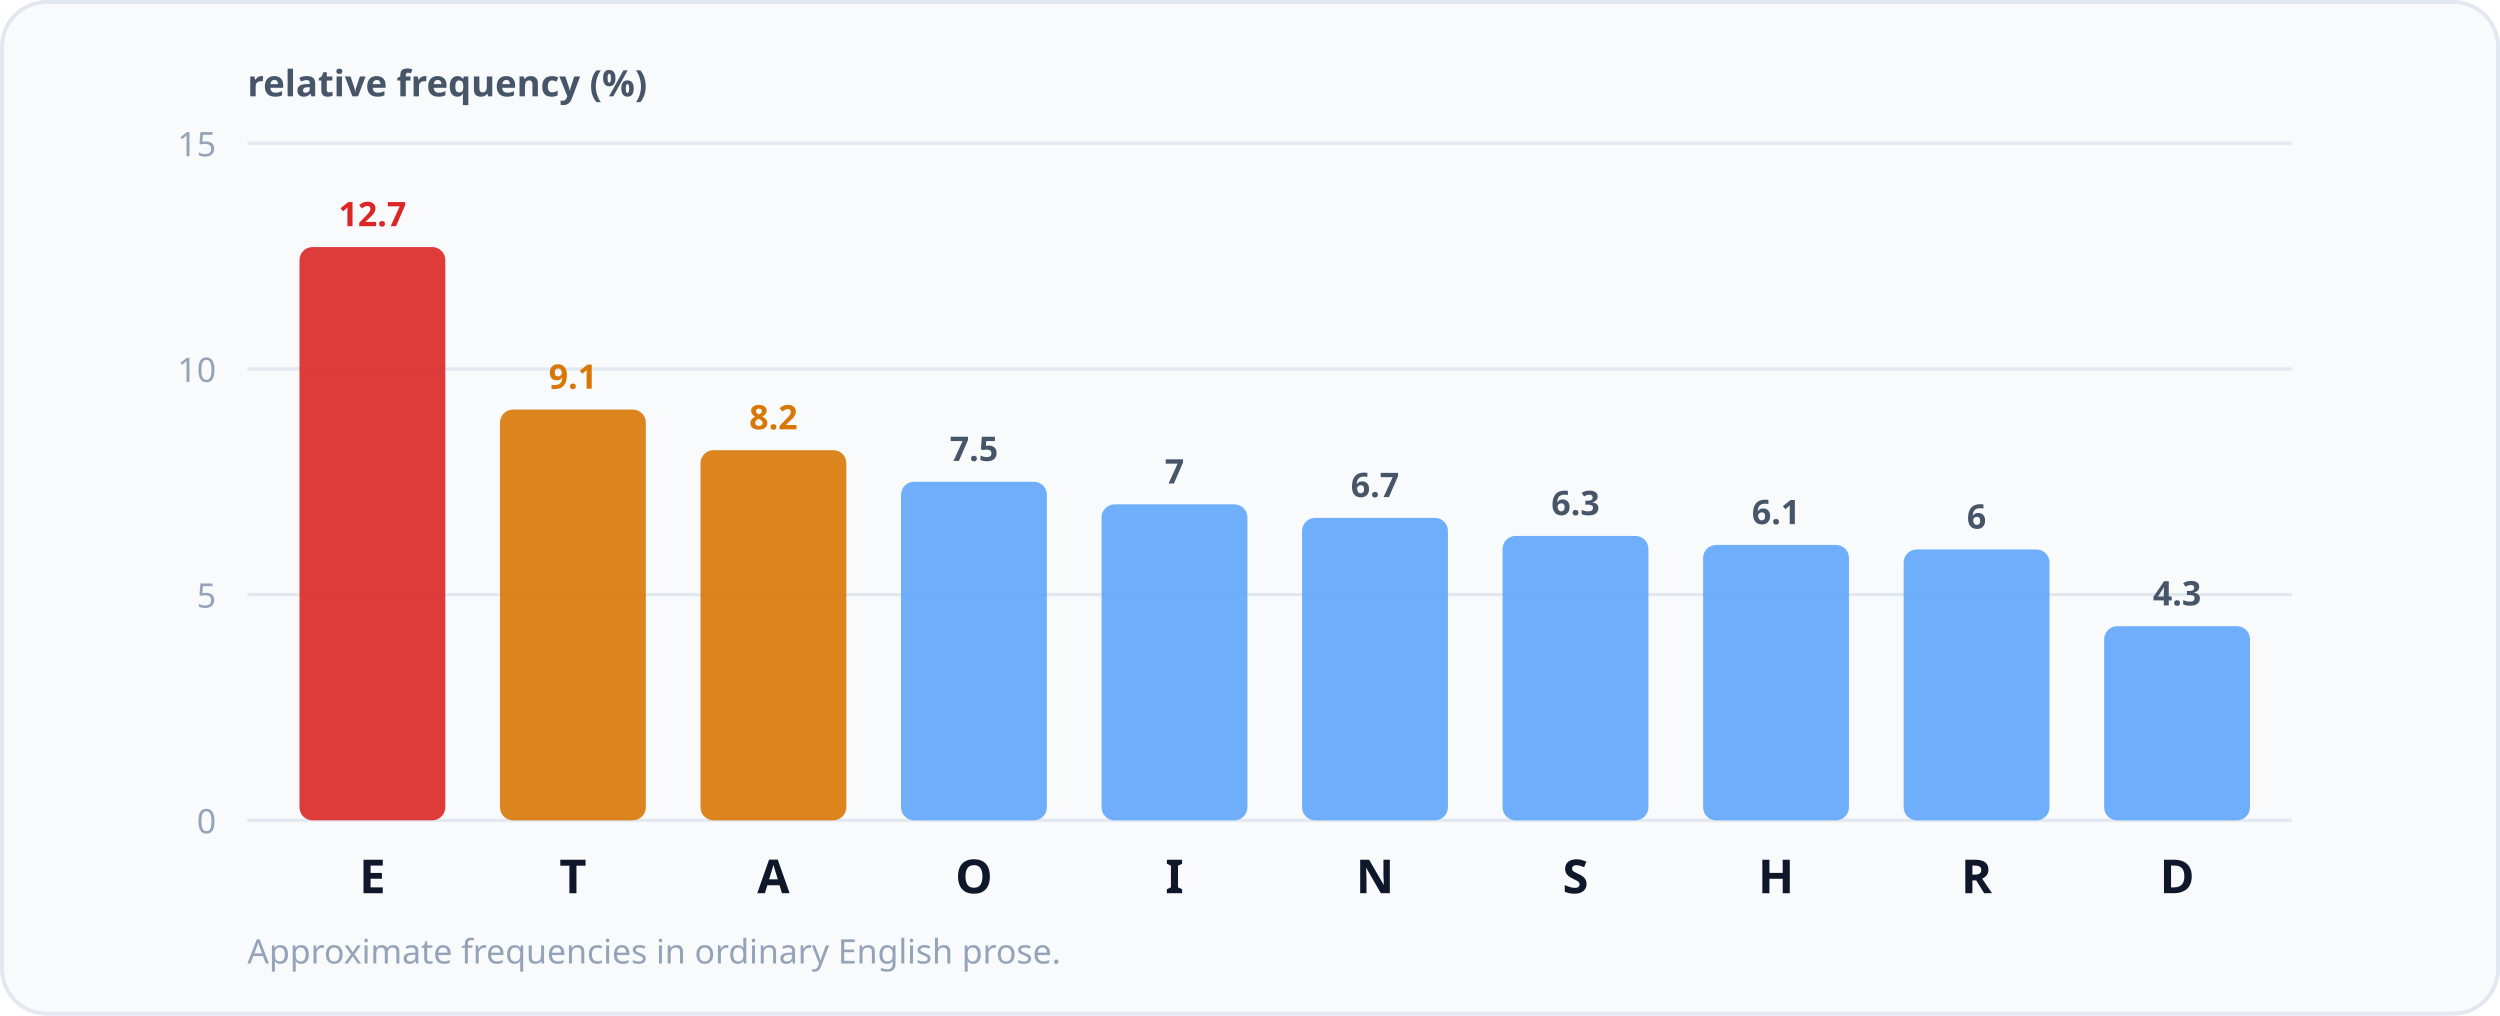
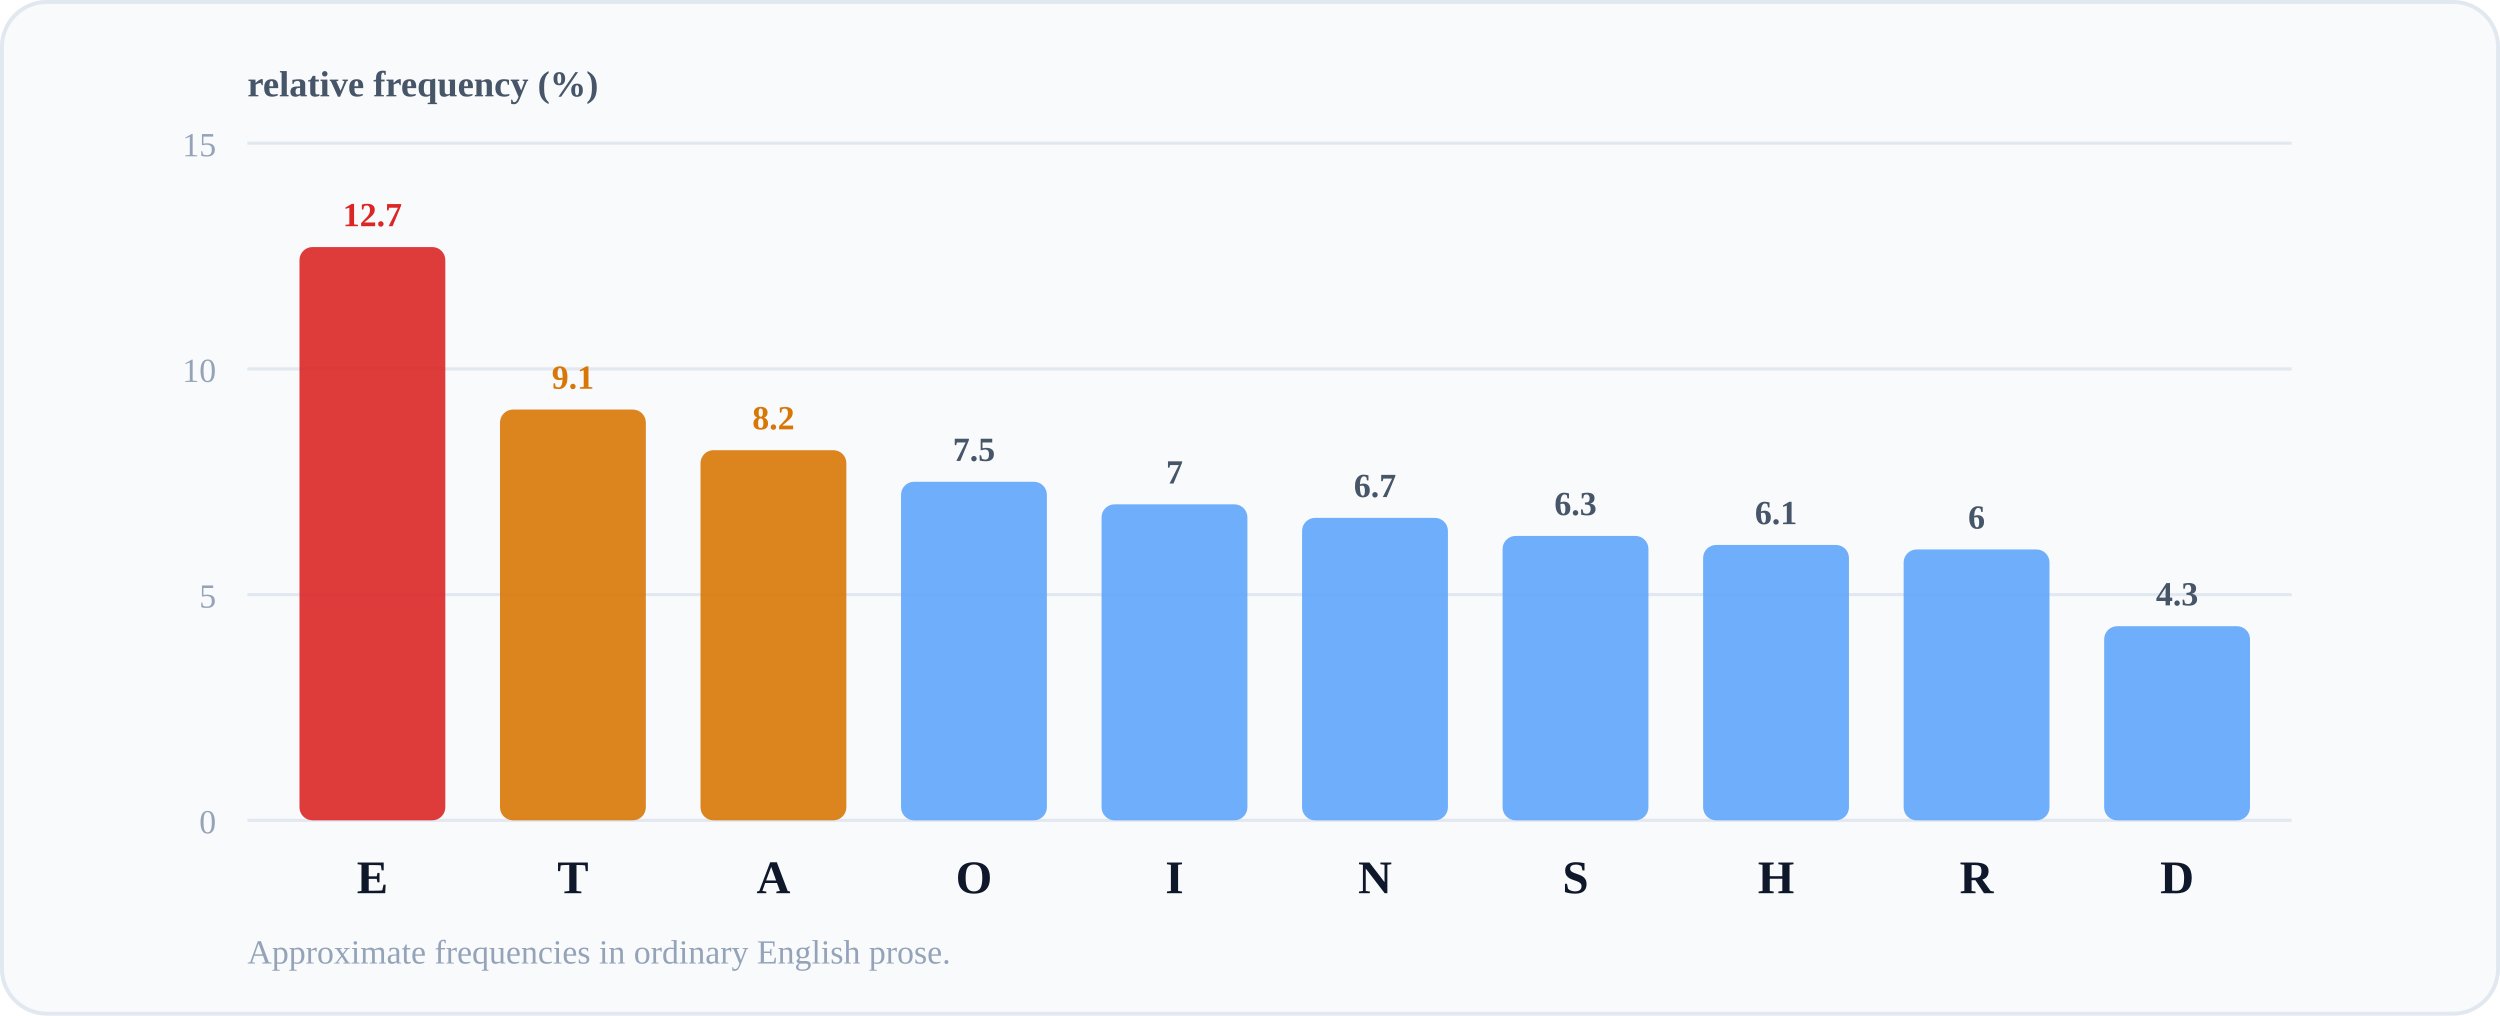
- <svg xmlns="http://www.w3.org/2000/svg" viewBox="0 0 960 390" width="960" height="390" role="img" aria-labelledby="t d" font-family="'IBM Plex Sans', sans-serif">
+ <svg xmlns="http://www.w3.org/2000/svg" viewBox="0 0 960 390" width="960" height="390" role="img" aria-labelledby="t d">
  <defs>
    <marker id="arrowBlue" viewBox="0 0 10 10" refX="8" refY="5" markerWidth="7" markerHeight="7" orient="auto-start-reverse">
      <path d="M 0 0 L 10 5 L 0 10 z" fill="#2563eb" />
    </marker>
    <marker id="arrowRed" viewBox="0 0 10 10" refX="8" refY="5" markerWidth="7" markerHeight="7" orient="auto-start-reverse">
      <path d="M 0 0 L 10 5 L 0 10 z" fill="#dc2626" />
    </marker>
    <marker id="arrowAmber" viewBox="0 0 10 10" refX="8" refY="5" markerWidth="7" markerHeight="7" orient="auto-start-reverse">
      <path d="M 0 0 L 10 5 L 0 10 z" fill="#d97706" />
    </marker>
    <marker id="arrowGray" viewBox="0 0 10 10" refX="8" refY="5" markerWidth="7" markerHeight="7" orient="auto-start-reverse">
      <path d="M 0 0 L 10 5 L 0 10 z" fill="#64748b" />
    </marker>
    <marker id="arrowGreen" viewBox="0 0 10 10" refX="8" refY="5" markerWidth="7" markerHeight="7" orient="auto-start-reverse">
      <path d="M 0 0 L 10 5 L 0 10 z" fill="#059669" />
    </marker>
  </defs>
  <rect width="960" height="390" rx="18" fill="#f8fafc" />
  <rect x="0.75" y="0.75" width="958.5" height="388.5" rx="17.25" fill="none" stroke="#e2e8f0" stroke-width="1.5" />
  <line x1="95" y1="315.0" x2="880" y2="315.0" stroke="#e2e8f0" stroke-width="1.2" />
  <text x="83" y="320.0" font-size="13" fill="#94a3b8" text-anchor="end" font-weight="400">0</text>
  <line x1="95" y1="228.333" x2="880" y2="228.333" stroke="#e2e8f0" stroke-width="1.2" />
  <text x="83" y="233.333" font-size="13" fill="#94a3b8" text-anchor="end" font-weight="400">5</text>
  <line x1="95" y1="141.667" x2="880" y2="141.667" stroke="#e2e8f0" stroke-width="1.2" />
  <text x="83" y="146.667" font-size="13" fill="#94a3b8" text-anchor="end" font-weight="400">10</text>
  <line x1="95" y1="55.0" x2="880" y2="55.0" stroke="#e2e8f0" stroke-width="1.2" />
  <text x="83" y="60.0" font-size="13" fill="#94a3b8" text-anchor="end" font-weight="400">15</text>
  <text x="95" y="37" font-size="14" fill="#475569" text-anchor="start" font-weight="600">relative frequency (%)</text>
  <rect x="115" y="94.867" width="56" height="220.133" rx="5" fill="#dc2626" stroke="none" stroke-width="1.5" opacity="0.9" />
  <text x="143.0" y="86.867" font-size="13" fill="#dc2626" text-anchor="middle" font-weight="600">12.7</text>
  <text x="143.0" y="343" font-size="18" fill="#0f172a" text-anchor="middle" font-weight="700">E</text>
  <rect x="192" y="157.267" width="56" height="157.733" rx="5" fill="#d97706" stroke="none" stroke-width="1.5" opacity="0.9" />
  <text x="220.0" y="149.267" font-size="13" fill="#d97706" text-anchor="middle" font-weight="600">9.1</text>
  <text x="220.0" y="343" font-size="18" fill="#0f172a" text-anchor="middle" font-weight="700">T</text>
  <rect x="269" y="172.867" width="56" height="142.133" rx="5" fill="#d97706" stroke="none" stroke-width="1.5" opacity="0.9" />
  <text x="297.0" y="164.867" font-size="13" fill="#d97706" text-anchor="middle" font-weight="600">8.2</text>
  <text x="297.0" y="343" font-size="18" fill="#0f172a" text-anchor="middle" font-weight="700">A</text>
  <rect x="346" y="185.0" width="56" height="130.0" rx="5" fill="#60a5fa" stroke="none" stroke-width="1.5" opacity="0.9" />
  <text x="374.0" y="177.0" font-size="13" fill="#475569" text-anchor="middle" font-weight="600">7.5</text>
  <text x="374.0" y="343" font-size="18" fill="#0f172a" text-anchor="middle" font-weight="700">O</text>
  <rect x="423" y="193.667" width="56" height="121.333" rx="5" fill="#60a5fa" stroke="none" stroke-width="1.5" opacity="0.9" />
  <text x="451.0" y="185.667" font-size="13" fill="#475569" text-anchor="middle" font-weight="600">7</text>
  <text x="451.0" y="343" font-size="18" fill="#0f172a" text-anchor="middle" font-weight="700">I</text>
  <rect x="500" y="198.867" width="56" height="116.133" rx="5" fill="#60a5fa" stroke="none" stroke-width="1.5" opacity="0.9" />
  <text x="528.0" y="190.867" font-size="13" fill="#475569" text-anchor="middle" font-weight="600">6.7</text>
  <text x="528.0" y="343" font-size="18" fill="#0f172a" text-anchor="middle" font-weight="700">N</text>
  <rect x="577" y="205.8" width="56" height="109.2" rx="5" fill="#60a5fa" stroke="none" stroke-width="1.5" opacity="0.9" />
  <text x="605.0" y="197.8" font-size="13" fill="#475569" text-anchor="middle" font-weight="600">6.3</text>
  <text x="605.0" y="343" font-size="18" fill="#0f172a" text-anchor="middle" font-weight="700">S</text>
  <rect x="654" y="209.267" width="56" height="105.733" rx="5" fill="#60a5fa" stroke="none" stroke-width="1.5" opacity="0.9" />
  <text x="682.0" y="201.267" font-size="13" fill="#475569" text-anchor="middle" font-weight="600">6.1</text>
  <text x="682.0" y="343" font-size="18" fill="#0f172a" text-anchor="middle" font-weight="700">H</text>
  <rect x="731" y="211.0" width="56" height="104.0" rx="5" fill="#60a5fa" stroke="none" stroke-width="1.5" opacity="0.9" />
  <text x="759.0" y="203.0" font-size="13" fill="#475569" text-anchor="middle" font-weight="600">6</text>
  <text x="759.0" y="343" font-size="18" fill="#0f172a" text-anchor="middle" font-weight="700">R</text>
  <rect x="808" y="240.467" width="56" height="74.533" rx="5" fill="#60a5fa" stroke="none" stroke-width="1.5" opacity="0.9" />
  <text x="836.0" y="232.467" font-size="13" fill="#475569" text-anchor="middle" font-weight="600">4.3</text>
  <text x="836.0" y="343" font-size="18" fill="#0f172a" text-anchor="middle" font-weight="700">D</text>
  <text x="95" y="370" font-size="13" fill="#94a3b8" text-anchor="start" font-weight="400">Approximate frequencies in ordinary English prose.</text>
</svg>
